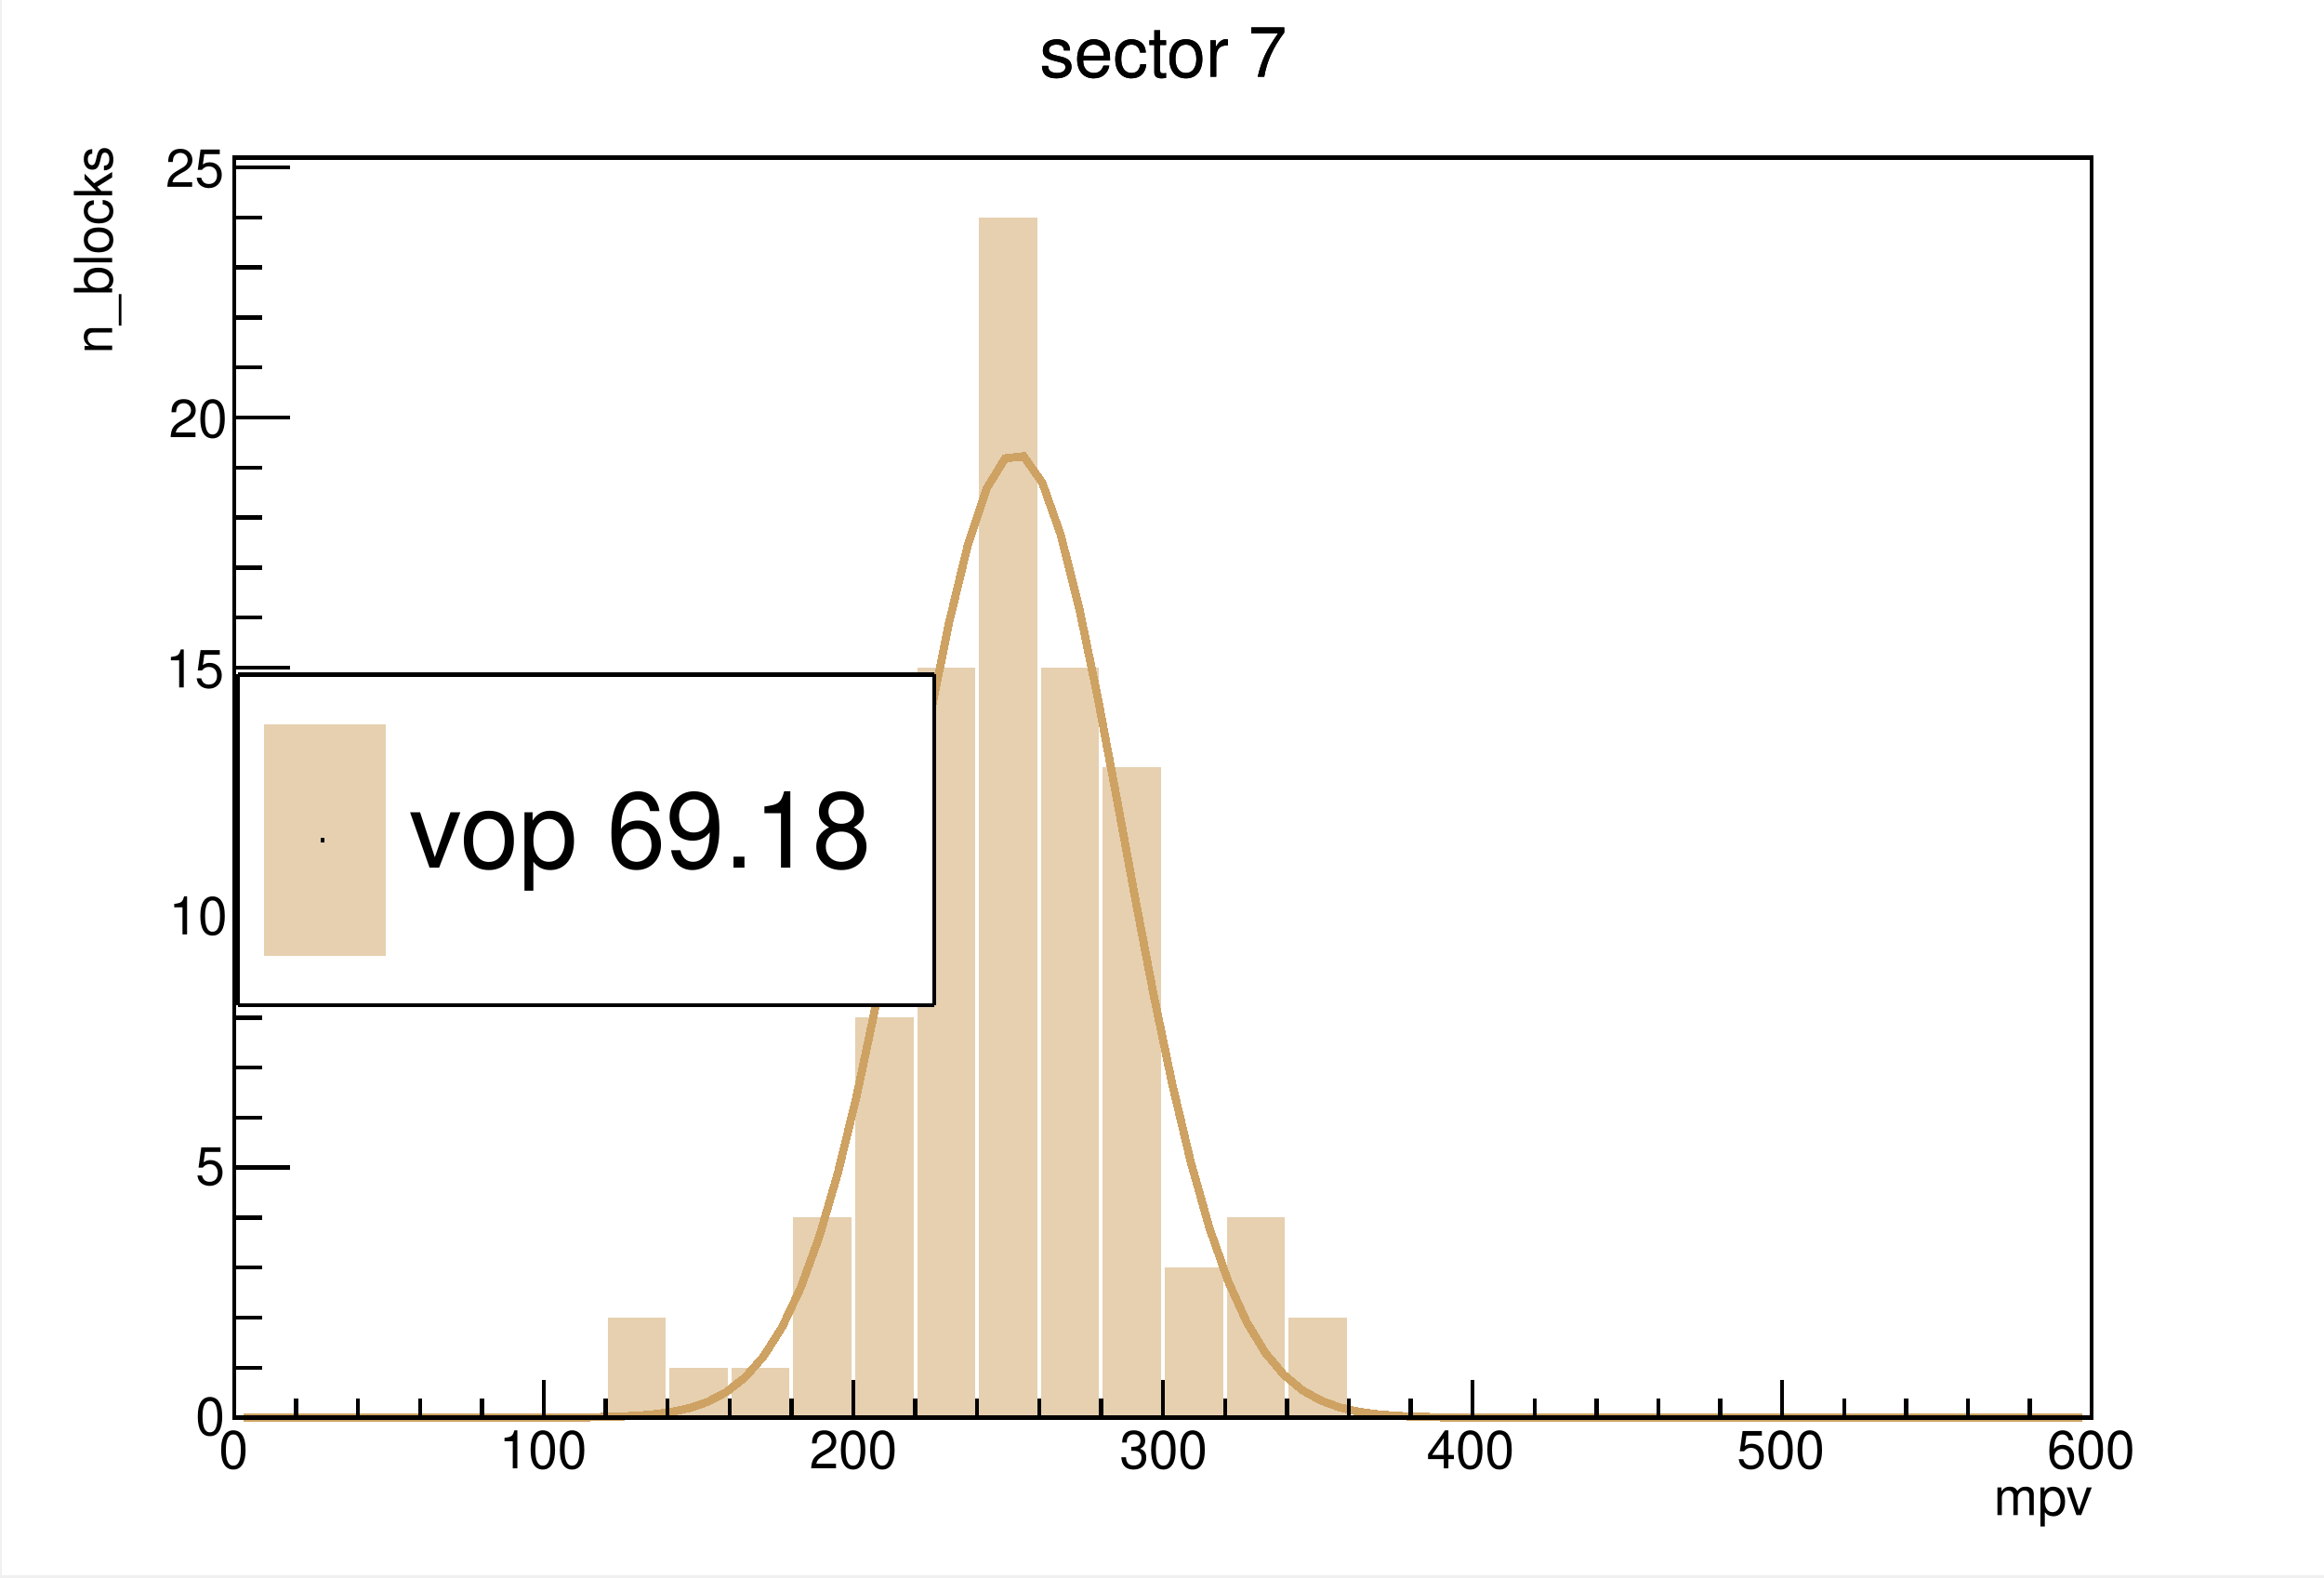
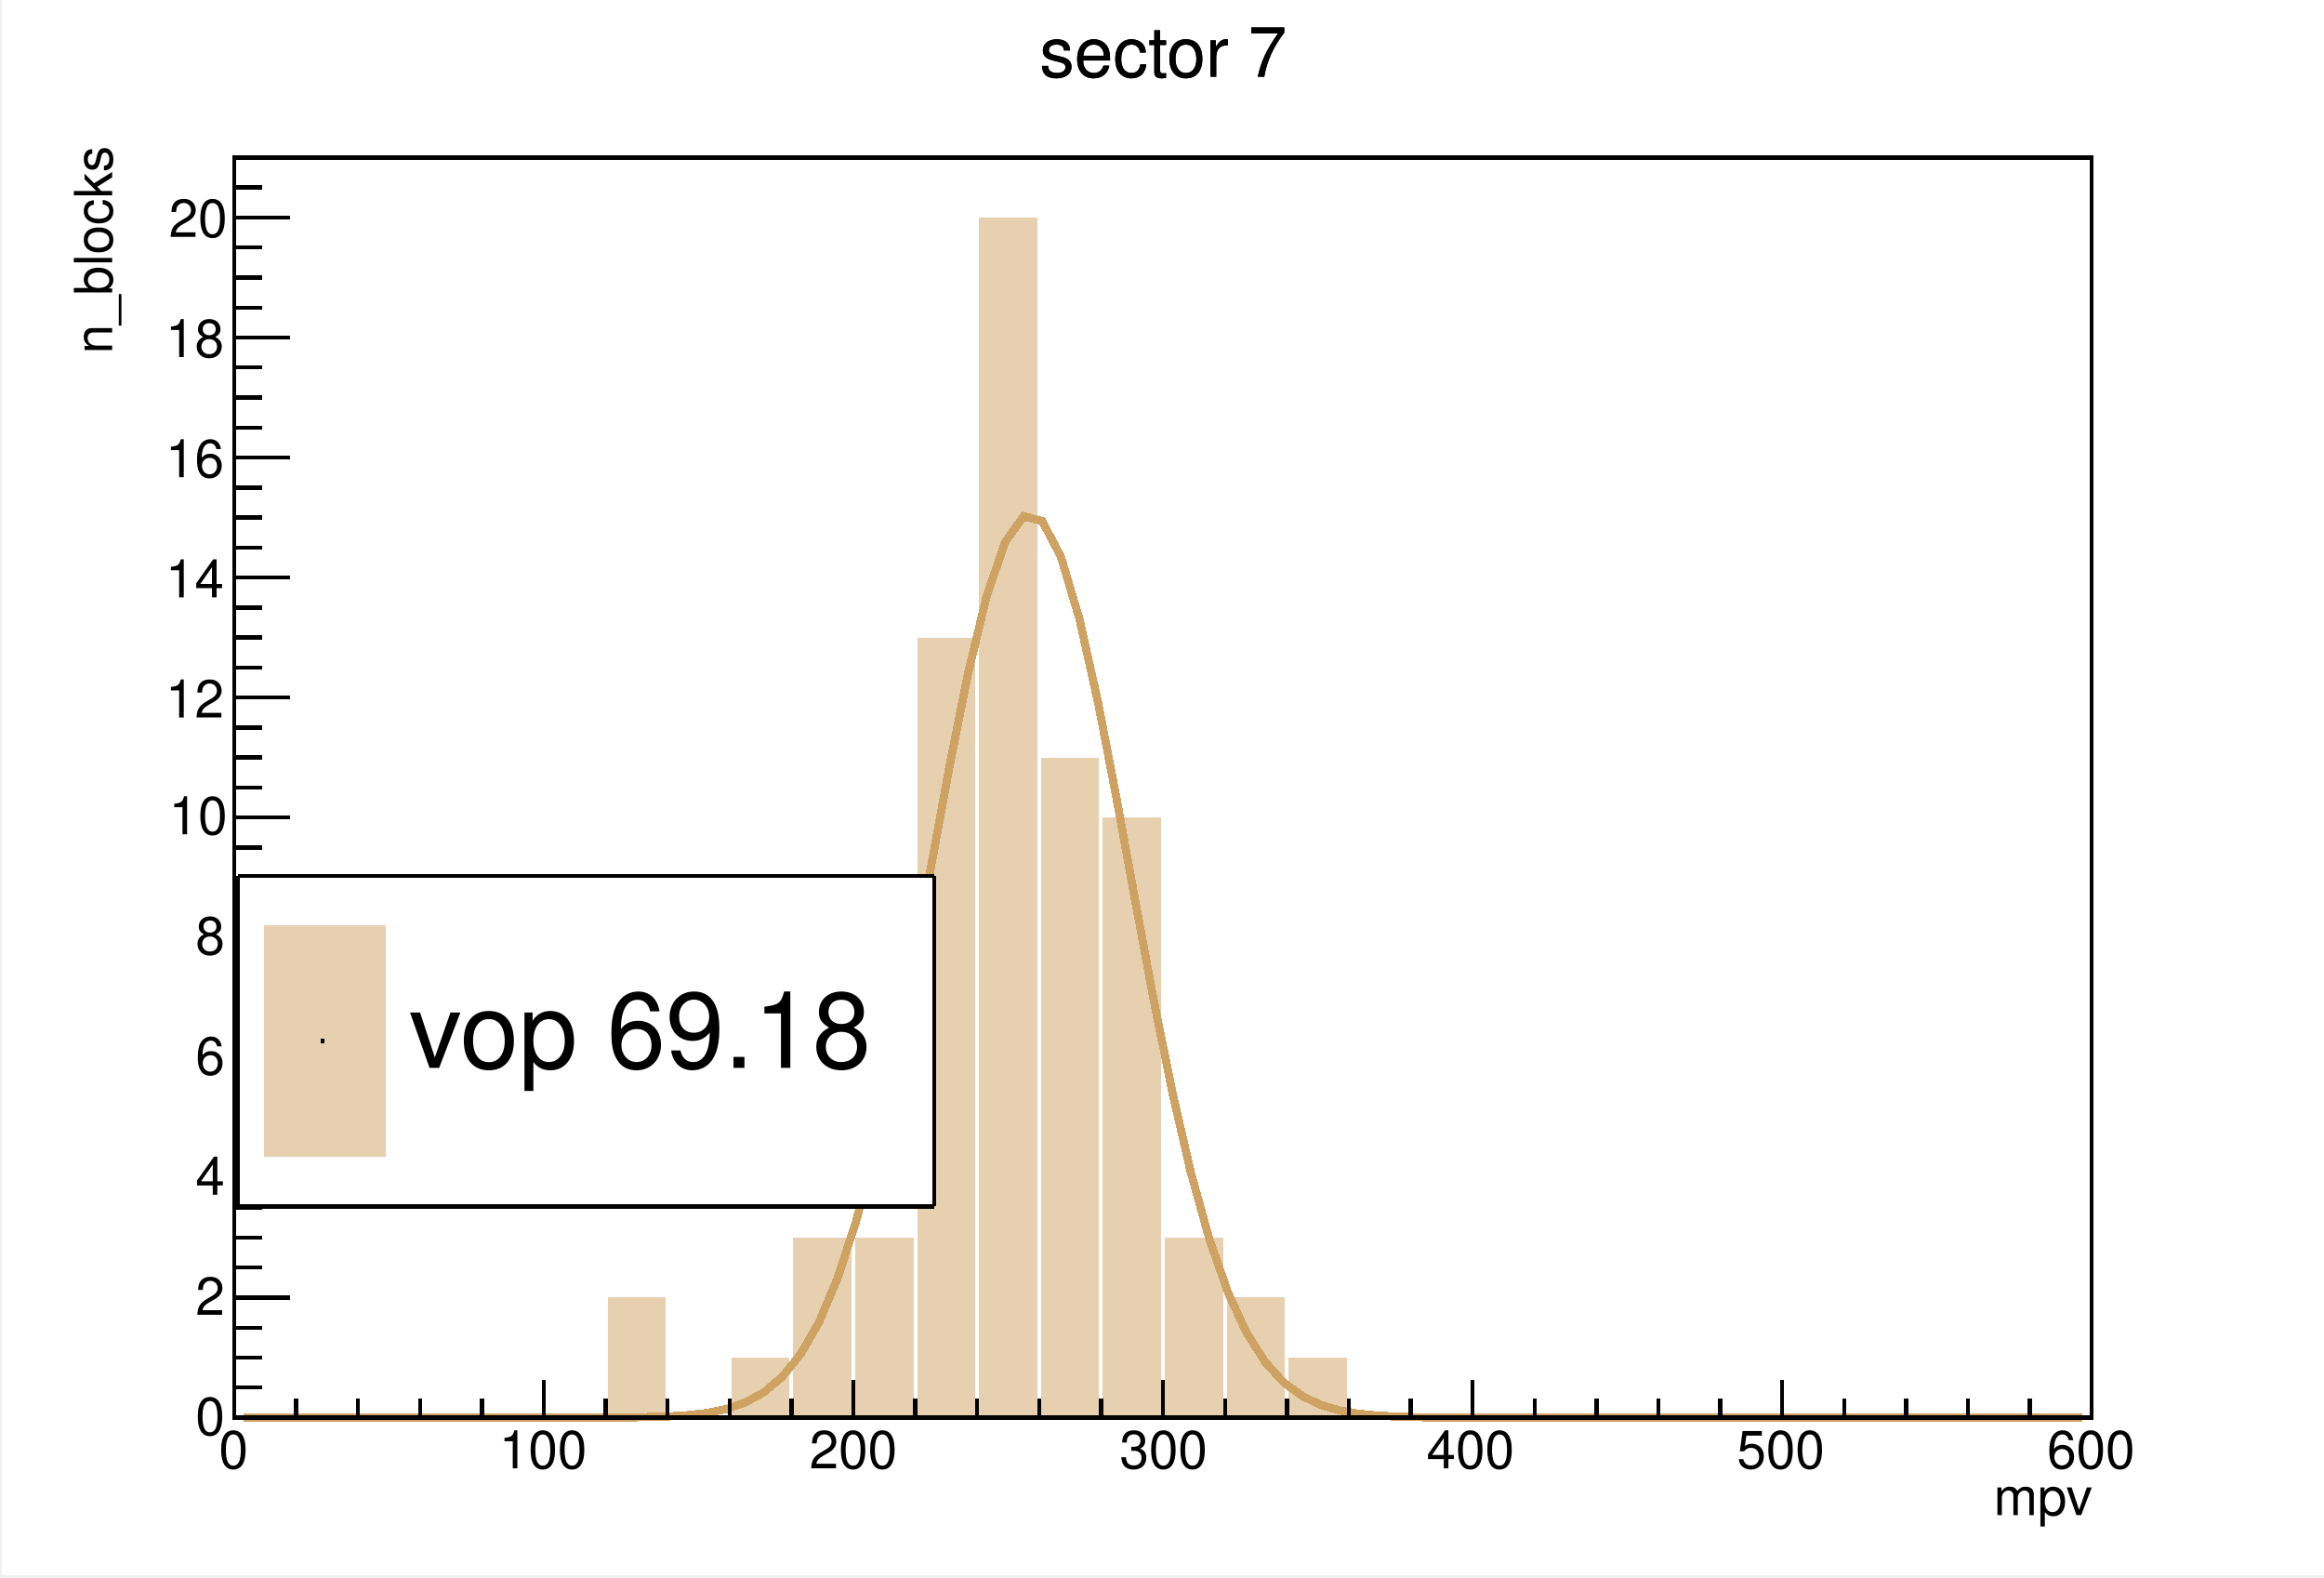
<svg xmlns="http://www.w3.org/2000/svg" width="567.429" height="384.969" viewBox="0 0 567.429 384.969" shape-rendering="crispEdges">
  <defs>
</defs>
  <rect x="0.5" y="0" width="566.929" height="384.469" fill="white" />
  <rect x="57.193" y="38.447" width="453.543" height="307.575" fill="white" />
  <rect x="57.193" y="38.447" width="453.543" height="307.575" fill="none" stroke="black" />
  <path d="M57.193,346.022h 453.543" fill="none" stroke="#000099" />
  <path d="M57.193,346.022h 453.543" fill="none" stroke="black" />
  <path d="M57.193,336.795v 9.227" fill="none" stroke="black" />
  <path d="M72.311,341.409v 4.614" fill="none" stroke="black" />
  <path d="M87.429,341.409v 4.614" fill="none" stroke="black" />
  <path d="M102.547,341.409v 4.614" fill="none" stroke="black" />
  <path d="M117.665,341.409v 4.614" fill="none" stroke="black" />
  <path d="M132.783,336.795v 9.227" fill="none" stroke="black" />
  <path d="M147.902,341.409v 4.614" fill="none" stroke="black" />
  <path d="M163.02,341.409v 4.614" fill="none" stroke="black" />
  <path d="M178.138,341.409v 4.614" fill="none" stroke="black" />
  <path d="M193.256,341.409v 4.614" fill="none" stroke="black" />
  <path d="M208.374,336.795v 9.227" fill="none" stroke="black" />
  <path d="M223.492,341.409v 4.614" fill="none" stroke="black" />
  <path d="M238.61,341.409v 4.614" fill="none" stroke="black" />
  <path d="M253.728,341.409v 4.614" fill="none" stroke="black" />
  <path d="M268.846,341.409v 4.614" fill="none" stroke="black" />
  <path d="M283.965,336.795v 9.227" fill="none" stroke="black" />
  <path d="M299.083,341.409v 4.614" fill="none" stroke="black" />
  <path d="M314.201,341.409v 4.614" fill="none" stroke="black" />
  <path d="M329.319,341.409v 4.614" fill="none" stroke="black" />
  <path d="M344.437,341.409v 4.614" fill="none" stroke="black" />
  <path d="M359.555,336.795v 9.227" fill="none" stroke="black" />
  <path d="M374.673,341.409v 4.614" fill="none" stroke="black" />
  <path d="M389.791,341.409v 4.614" fill="none" stroke="black" />
  <path d="M404.909,341.409v 4.614" fill="none" stroke="black" />
  <path d="M420.028,341.409v 4.614" fill="none" stroke="black" />
  <path d="M435.146,336.795v 9.227" fill="none" stroke="black" />
  <path d="M450.264,341.409v 4.614" fill="none" stroke="black" />
  <path d="M465.382,341.409v 4.614" fill="none" stroke="black" />
  <path d="M480.5,341.409v 4.614" fill="none" stroke="black" />
  <path d="M495.618,341.409v 4.614" fill="none" stroke="black" />
  <path d="M510.736,336.795v 9.227" fill="none" stroke="black" />
  <text xml:space="preserve" x="53.446" y="358.403" fill="black" font-size="12.845" font-family="Helvetica">0</text>
  <text xml:space="preserve" x="121.868" y="358.403" fill="black" font-size="12.845" font-family="Helvetica">100</text>
  <text xml:space="preserve" x="197.622" y="358.403" fill="black" font-size="12.845" font-family="Helvetica">200</text>
  <text xml:space="preserve" x="273.375" y="358.403" fill="black" font-size="12.845" font-family="Helvetica">300</text>
  <text xml:space="preserve" x="348.314" y="358.403" fill="black" font-size="12.845" font-family="Helvetica">400</text>
  <text xml:space="preserve" x="424.068" y="358.403" fill="black" font-size="12.845" font-family="Helvetica">500</text>
  <text xml:space="preserve" x="499.821" y="358.403" fill="black" font-size="12.845" font-family="Helvetica">600</text>
  <text xml:space="preserve" x="486.788" y="369.807" fill="black" font-size="12.845" font-family="Helvetica">mpv</text>
  <path d="M57.193,346.022v -307.575" fill="none" stroke="black" />
  <path d="M70.799,346.022h -13.606" fill="none" stroke="black" />
-   <path d="M63.996,333.817h -6.803" fill="none" stroke="black" />
-   <path d="M63.996,321.612h -6.803" fill="none" stroke="black" />
+   <path d="M63.996,338.699h -6.803" fill="none" stroke="black" />
+   <path d="M63.996,331.376h -6.803" fill="none" stroke="black" />
+   <path d="M63.996,324.053h -6.803" fill="none" stroke="black" />
+   <path d="M70.799,316.729h -13.606" fill="none" stroke="black" />
  <path d="M63.996,309.406h -6.803" fill="none" stroke="black" />
-   <path d="M63.996,297.201h -6.803" fill="none" stroke="black" />
-   <path d="M70.799,284.995h -13.606" fill="none" stroke="black" />
+   <path d="M63.996,302.083h -6.803" fill="none" stroke="black" />
+   <path d="M63.996,294.76h -6.803" fill="none" stroke="black" />
+   <path d="M70.799,287.436h -13.606" fill="none" stroke="black" />
+   <path d="M63.996,280.113h -6.803" fill="none" stroke="black" />
  <path d="M63.996,272.79h -6.803" fill="none" stroke="black" />
-   <path d="M63.996,260.585h -6.803" fill="none" stroke="black" />
-   <path d="M63.996,248.379h -6.803" fill="none" stroke="black" />
+   <path d="M63.996,265.467h -6.803" fill="none" stroke="black" />
+   <path d="M70.799,258.144h -13.606" fill="none" stroke="black" />
+   <path d="M63.996,250.82h -6.803" fill="none" stroke="black" />
+   <path d="M63.996,243.497h -6.803" fill="none" stroke="black" />
  <path d="M63.996,236.174h -6.803" fill="none" stroke="black" />
-   <path d="M70.799,223.969h -13.606" fill="none" stroke="black" />
-   <path d="M63.996,211.763h -6.803" fill="none" stroke="black" />
-   <path d="M63.996,199.558h -6.803" fill="none" stroke="black" />
-   <path d="M63.996,187.352h -6.803" fill="none" stroke="black" />
-   <path d="M63.996,175.147h -6.803" fill="none" stroke="black" />
-   <path d="M70.799,162.942h -13.606" fill="none" stroke="black" />
-   <path d="M63.996,150.736h -6.803" fill="none" stroke="black" />
-   <path d="M63.996,138.531h -6.803" fill="none" stroke="black" />
+   <path d="M70.799,228.851h -13.606" fill="none" stroke="black" />
+   <path d="M63.996,221.527h -6.803" fill="none" stroke="black" />
+   <path d="M63.996,214.204h -6.803" fill="none" stroke="black" />
+   <path d="M63.996,206.881h -6.803" fill="none" stroke="black" />
+   <path d="M70.799,199.558h -13.606" fill="none" stroke="black" />
+   <path d="M63.996,192.235h -6.803" fill="none" stroke="black" />
+   <path d="M63.996,184.911h -6.803" fill="none" stroke="black" />
+   <path d="M63.996,177.588h -6.803" fill="none" stroke="black" />
+   <path d="M70.799,170.265h -13.606" fill="none" stroke="black" />
+   <path d="M63.996,162.942h -6.803" fill="none" stroke="black" />
+   <path d="M63.996,155.618h -6.803" fill="none" stroke="black" />
+   <path d="M63.996,148.295h -6.803" fill="none" stroke="black" />
+   <path d="M70.799,140.972h -13.606" fill="none" stroke="black" />
+   <path d="M63.996,133.649h -6.803" fill="none" stroke="black" />
  <path d="M63.996,126.326h -6.803" fill="none" stroke="black" />
-   <path d="M63.996,114.12h -6.803" fill="none" stroke="black" />
-   <path d="M70.799,101.915h -13.606" fill="none" stroke="black" />
+   <path d="M63.996,119.002h -6.803" fill="none" stroke="black" />
+   <path d="M70.799,111.679h -13.606" fill="none" stroke="black" />
+   <path d="M63.996,104.356h -6.803" fill="none" stroke="black" />
+   <path d="M63.996,97.033h -6.803" fill="none" stroke="black" />
  <path d="M63.996,89.71h -6.803" fill="none" stroke="black" />
-   <path d="M63.996,77.504h -6.803" fill="none" stroke="black" />
-   <path d="M63.996,65.299h -6.803" fill="none" stroke="black" />
-   <path d="M63.996,53.093h -6.803" fill="none" stroke="black" />
-   <path d="M70.799,40.888h -13.606" fill="none" stroke="black" />
-   <path d="M70.799,40.888h -13.606" fill="none" stroke="black" />
+   <path d="M70.799,82.386h -13.606" fill="none" stroke="black" />
+   <path d="M63.996,75.063h -6.803" fill="none" stroke="black" />
+   <path d="M63.996,67.74h -6.803" fill="none" stroke="black" />
+   <path d="M63.996,60.417h -6.803" fill="none" stroke="black" />
+   <path d="M70.799,53.093h -13.606" fill="none" stroke="black" />
+   <path d="M70.799,53.093h -13.606" fill="none" stroke="black" />
+   <path d="M63.996,45.77h -6.803" fill="none" stroke="black" />
+   <path d="M63.996,38.447h -6.803" fill="none" stroke="black" />
  <text xml:space="preserve" x="47.744" y="350.258" fill="black" font-size="12.845" font-family="Helvetica">0</text>
-   <text xml:space="preserve" x="47.744" y="289.166" fill="black" font-size="12.845" font-family="Helvetica">5</text>
-   <text xml:space="preserve" x="41.228" y="228.075" fill="black" font-size="12.845" font-family="Helvetica">10</text>
-   <text xml:space="preserve" x="40.413" y="167.798" fill="black" font-size="12.845" font-family="Helvetica">15</text>
-   <text xml:space="preserve" x="41.228" y="106.706" fill="black" font-size="12.845" font-family="Helvetica">20</text>
-   <text xml:space="preserve" x="40.413" y="45.615" fill="black" font-size="12.845" font-family="Helvetica">25</text>
+   <text xml:space="preserve" x="47.744" y="320.934" fill="black" font-size="12.845" font-family="Helvetica">2</text>
+   <text xml:space="preserve" x="47.744" y="291.61" fill="black" font-size="12.845" font-family="Helvetica">4</text>
+   <text xml:space="preserve" x="47.744" y="262.286" fill="black" font-size="12.845" font-family="Helvetica">6</text>
+   <text xml:space="preserve" x="47.744" y="232.962" fill="black" font-size="12.845" font-family="Helvetica">8</text>
+   <text xml:space="preserve" x="41.228" y="203.638" fill="black" font-size="12.845" font-family="Helvetica">10</text>
+   <text xml:space="preserve" x="40.413" y="175.129" fill="black" font-size="12.845" font-family="Helvetica">12</text>
+   <text xml:space="preserve" x="40.413" y="145.805" fill="black" font-size="12.845" font-family="Helvetica">14</text>
+   <text xml:space="preserve" x="40.413" y="116.481" fill="black" font-size="12.845" font-family="Helvetica">16</text>
+   <text xml:space="preserve" x="40.413" y="87.157" fill="black" font-size="12.845" font-family="Helvetica">18</text>
+   <text xml:space="preserve" x="41.228" y="57.833" fill="black" font-size="12.845" font-family="Helvetica">20</text>
  <g transform="rotate(-90,27.3803,86.3427)">
    <text xml:space="preserve" x="27.38" y="86.343" fill="black" font-size="12.845" font-family="Helvetica">n_blocks</text>
  </g>
  <text xml:space="preserve" x="253.826" y="18.735" fill="black" font-size="16.99" font-family="Helvetica">sector 7</text>
  <rect x="57.647" y="346.022" width="14.211" height="0" fill="#cea262" fill-opacity="0.50" stroke-opacity="0.50" />
  <rect x="72.765" y="346.022" width="14.211" height="0" fill="#cea262" fill-opacity="0.50" stroke-opacity="0.50" />
  <rect x="87.883" y="346.022" width="14.211" height="0" fill="#cea262" fill-opacity="0.50" stroke-opacity="0.50" />
  <rect x="103.001" y="346.022" width="14.211" height="0" fill="#cea262" fill-opacity="0.50" stroke-opacity="0.50" />
  <rect x="118.119" y="346.022" width="14.211" height="0" fill="#cea262" fill-opacity="0.50" stroke-opacity="0.50" />
  <rect x="133.237" y="346.022" width="14.211" height="0" fill="#cea262" fill-opacity="0.50" stroke-opacity="0.50" />
-   <rect x="148.355" y="321.612" width="14.211" height="24.411" fill="#cea262" fill-opacity="0.50" stroke-opacity="0.50" />
-   <rect x="163.473" y="333.817" width="14.211" height="12.205" fill="#cea262" fill-opacity="0.50" stroke-opacity="0.50" />
-   <rect x="178.591" y="333.817" width="14.211" height="12.205" fill="#cea262" fill-opacity="0.50" stroke-opacity="0.50" />
-   <rect x="193.709" y="297.201" width="14.211" height="48.822" fill="#cea262" fill-opacity="0.50" stroke-opacity="0.50" />
-   <rect x="208.828" y="248.379" width="14.211" height="97.643" fill="#cea262" fill-opacity="0.50" stroke-opacity="0.50" />
-   <rect x="223.946" y="162.942" width="14.211" height="183.081" fill="#cea262" fill-opacity="0.50" stroke-opacity="0.50" />
+   <rect x="148.355" y="316.729" width="14.211" height="29.293" fill="#cea262" fill-opacity="0.50" stroke-opacity="0.50" />
+   <rect x="163.473" y="346.022" width="14.211" height="0" fill="#cea262" fill-opacity="0.50" stroke-opacity="0.50" />
+   <rect x="178.591" y="331.376" width="14.211" height="14.646" fill="#cea262" fill-opacity="0.50" stroke-opacity="0.50" />
+   <rect x="193.709" y="302.083" width="14.211" height="43.939" fill="#cea262" fill-opacity="0.50" stroke-opacity="0.50" />
+   <rect x="208.828" y="302.083" width="14.211" height="43.939" fill="#cea262" fill-opacity="0.50" stroke-opacity="0.50" />
+   <rect x="223.946" y="155.618" width="14.211" height="190.404" fill="#cea262" fill-opacity="0.50" stroke-opacity="0.50" />
  <rect x="239.064" y="53.093" width="14.211" height="292.929" fill="#cea262" fill-opacity="0.50" stroke-opacity="0.50" />
-   <rect x="254.182" y="162.942" width="14.211" height="183.081" fill="#cea262" fill-opacity="0.50" stroke-opacity="0.50" />
-   <rect x="269.3" y="187.352" width="14.211" height="158.67" fill="#cea262" fill-opacity="0.50" stroke-opacity="0.50" />
-   <rect x="284.418" y="309.406" width="14.211" height="36.616" fill="#cea262" fill-opacity="0.50" stroke-opacity="0.50" />
-   <rect x="299.536" y="297.201" width="14.211" height="48.822" fill="#cea262" fill-opacity="0.50" stroke-opacity="0.50" />
-   <rect x="314.654" y="321.612" width="14.211" height="24.411" fill="#cea262" fill-opacity="0.50" stroke-opacity="0.50" />
+   <rect x="254.182" y="184.911" width="14.211" height="161.111" fill="#cea262" fill-opacity="0.50" stroke-opacity="0.50" />
+   <rect x="269.3" y="199.558" width="14.211" height="146.464" fill="#cea262" fill-opacity="0.50" stroke-opacity="0.50" />
+   <rect x="284.418" y="302.083" width="14.211" height="43.939" fill="#cea262" fill-opacity="0.50" stroke-opacity="0.50" />
+   <rect x="299.536" y="316.729" width="14.211" height="29.293" fill="#cea262" fill-opacity="0.50" stroke-opacity="0.50" />
+   <rect x="314.654" y="331.376" width="14.211" height="14.646" fill="#cea262" fill-opacity="0.50" stroke-opacity="0.50" />
  <rect x="329.772" y="346.022" width="14.211" height="0" fill="#cea262" fill-opacity="0.50" stroke-opacity="0.50" />
  <rect x="344.891" y="346.022" width="14.211" height="0" fill="#cea262" fill-opacity="0.50" stroke-opacity="0.50" />
  <rect x="360.009" y="346.022" width="14.211" height="0" fill="#cea262" fill-opacity="0.50" stroke-opacity="0.50" />
  <rect x="375.127" y="346.022" width="14.211" height="0" fill="#cea262" fill-opacity="0.50" stroke-opacity="0.50" />
  <rect x="390.245" y="346.022" width="14.211" height="0" fill="#cea262" fill-opacity="0.50" stroke-opacity="0.50" />
  <rect x="405.363" y="346.022" width="14.211" height="0" fill="#cea262" fill-opacity="0.50" stroke-opacity="0.50" />
  <rect x="420.481" y="346.022" width="14.211" height="0" fill="#cea262" fill-opacity="0.50" stroke-opacity="0.50" />
  <rect x="435.599" y="346.022" width="14.211" height="0" fill="#cea262" fill-opacity="0.50" stroke-opacity="0.50" />
  <rect x="450.717" y="346.022" width="14.211" height="0" fill="#cea262" fill-opacity="0.50" stroke-opacity="0.50" />
  <rect x="465.835" y="346.022" width="14.211" height="0" fill="#cea262" fill-opacity="0.50" stroke-opacity="0.50" />
  <rect x="480.954" y="346.022" width="14.211" height="0" fill="#cea262" fill-opacity="0.50" stroke-opacity="0.50" />
  <rect x="496.072" y="346.022" width="14.211" height="0" fill="#cea262" fill-opacity="0.50" stroke-opacity="0.50" />
-   <path d="M59.461,346.022h 77.102l 4.535, -0.058l 4.535, -0.057l 4.535, -0.108l 4.535, -0.196l 4.535, -0.345l 4.535, -0.588l 4.535, -0.969l 4.535, -1.547l 4.535, -2.388l 4.535, -3.564l 4.535, -5.14l  4.535, -7.159l 4.535, -9.621l 4.535, -12.464l 4.535, -15.544l 4.535, -18.63l 4.535, -21.409l 4.535, -23.512l 4.535, -24.563l 4.535, -24.23l 4.535, -22.298l 4.535, -18.716l 4.535, -13.633l 4.535, -7.395l  4.535, -0.511l 4.535, 6.418l 4.535, 12.784l 4.535, 18.062l 4.535, 21.877l 4.535, 24.051l 4.535, 24.607l 4.535, 23.74" fill="none" stroke="#cea262" stroke-width="2" />
-   <path d="M281.697,242.914l 4.535, 21.767l 4.535, 19.063l 4.535, 16.001l 4.535, 12.903l 4.535, 10.015l 4.535, 7.492l 4.535, 5.407l 4.535, 3.768l 4.535, 2.537l 4.535, 1.652l 4.535, 1.04l 4.535, 0.634l  4.535, 0.374l 4.535, 0.213l 4.535, 0.118l 4.535, 0.063l 4.535, 0.033l 4.535, 0.031h 140.598" fill="none" stroke="#cea262" stroke-width="2" />
+   <path d="M59.461,346.022h 86.173l 4.535, -0.037l 4.535, -0.042l 4.535, -0.085l 4.535, -0.163l 4.535, -0.303l 4.535, -0.543l 4.535, -0.936l 4.535, -1.553l 4.535, -2.478l 4.535, -3.803l 4.535,  -5.606l 4.535, -7.935l 4.535, -10.77l 4.535, -14l 4.535, -17.396l 4.535, -20.611l 4.535, -23.203l 4.535, -24.692l 4.535, -24.635l 4.535, -22.728l 4.535, -18.881l 4.535, -13.275l 4.535, -6.359l 4.535,  1.205l 4.535, 8.644l 4.535, 15.211l 4.535, 20.298l 4.535, 23.54l 4.535, 24.842l 4.535, 24.37" fill="none" stroke="#cea262" stroke-width="2" />
+   <path d="M281.697,244.096l 4.535, 22.482l 4.535, 19.642l 4.535, 16.326l 4.535, 12.95l 4.535, 9.826l 4.535, 7.144l 4.535, 4.982l 4.535, 3.337l 4.535, 2.148l 4.535, 1.329l 4.535, 0.792l 4.535, 0.454l  4.535, 0.251l 4.535, 0.133l 4.535, 0.068l 4.535, 0.063h 149.669" fill="none" stroke="#cea262" stroke-width="2" />
  <path d="M503.933,346.022h 4.535" fill="none" stroke="#cea262" stroke-width="2" />
  <path d="M57.193,346.022h 453.543" fill="none" stroke="black" />
  <path d="M57.193,336.795v 9.227" fill="none" stroke="black" />
  <path d="M72.311,341.409v 4.614" fill="none" stroke="black" />
  <path d="M87.429,341.409v 4.614" fill="none" stroke="black" />
  <path d="M102.547,341.409v 4.614" fill="none" stroke="black" />
  <path d="M117.665,341.409v 4.614" fill="none" stroke="black" />
  <path d="M132.783,336.795v 9.227" fill="none" stroke="black" />
  <path d="M147.902,341.409v 4.614" fill="none" stroke="black" />
  <path d="M163.02,341.409v 4.614" fill="none" stroke="black" />
  <path d="M178.138,341.409v 4.614" fill="none" stroke="black" />
  <path d="M193.256,341.409v 4.614" fill="none" stroke="black" />
  <path d="M208.374,336.795v 9.227" fill="none" stroke="black" />
  <path d="M223.492,341.409v 4.614" fill="none" stroke="black" />
  <path d="M238.61,341.409v 4.614" fill="none" stroke="black" />
  <path d="M253.728,341.409v 4.614" fill="none" stroke="black" />
  <path d="M268.846,341.409v 4.614" fill="none" stroke="black" />
  <path d="M283.965,336.795v 9.227" fill="none" stroke="black" />
  <path d="M299.083,341.409v 4.614" fill="none" stroke="black" />
  <path d="M314.201,341.409v 4.614" fill="none" stroke="black" />
  <path d="M329.319,341.409v 4.614" fill="none" stroke="black" />
  <path d="M344.437,341.409v 4.614" fill="none" stroke="black" />
  <path d="M359.555,336.795v 9.227" fill="none" stroke="black" />
  <path d="M374.673,341.409v 4.614" fill="none" stroke="black" />
  <path d="M389.791,341.409v 4.614" fill="none" stroke="black" />
  <path d="M404.909,341.409v 4.614" fill="none" stroke="black" />
  <path d="M420.028,341.409v 4.614" fill="none" stroke="black" />
  <path d="M435.146,336.795v 9.227" fill="none" stroke="black" />
  <path d="M450.264,341.409v 4.614" fill="none" stroke="black" />
  <path d="M465.382,341.409v 4.614" fill="none" stroke="black" />
  <path d="M480.5,341.409v 4.614" fill="none" stroke="black" />
  <path d="M495.618,341.409v 4.614" fill="none" stroke="black" />
  <path d="M510.736,336.795v 9.227" fill="none" stroke="black" />
  <path d="M57.193,346.022v -307.575" fill="none" stroke="black" />
  <path d="M70.799,346.022h -13.606" fill="none" stroke="black" />
-   <path d="M63.996,333.817h -6.803" fill="none" stroke="black" />
-   <path d="M63.996,321.612h -6.803" fill="none" stroke="black" />
+   <path d="M63.996,338.699h -6.803" fill="none" stroke="black" />
+   <path d="M63.996,331.376h -6.803" fill="none" stroke="black" />
+   <path d="M63.996,324.053h -6.803" fill="none" stroke="black" />
+   <path d="M70.799,316.729h -13.606" fill="none" stroke="black" />
  <path d="M63.996,309.406h -6.803" fill="none" stroke="black" />
-   <path d="M63.996,297.201h -6.803" fill="none" stroke="black" />
-   <path d="M70.799,284.995h -13.606" fill="none" stroke="black" />
+   <path d="M63.996,302.083h -6.803" fill="none" stroke="black" />
+   <path d="M63.996,294.76h -6.803" fill="none" stroke="black" />
+   <path d="M70.799,287.436h -13.606" fill="none" stroke="black" />
+   <path d="M63.996,280.113h -6.803" fill="none" stroke="black" />
  <path d="M63.996,272.79h -6.803" fill="none" stroke="black" />
-   <path d="M63.996,260.585h -6.803" fill="none" stroke="black" />
-   <path d="M63.996,248.379h -6.803" fill="none" stroke="black" />
+   <path d="M63.996,265.467h -6.803" fill="none" stroke="black" />
+   <path d="M70.799,258.144h -13.606" fill="none" stroke="black" />
+   <path d="M63.996,250.82h -6.803" fill="none" stroke="black" />
+   <path d="M63.996,243.497h -6.803" fill="none" stroke="black" />
  <path d="M63.996,236.174h -6.803" fill="none" stroke="black" />
-   <path d="M70.799,223.969h -13.606" fill="none" stroke="black" />
-   <path d="M63.996,211.763h -6.803" fill="none" stroke="black" />
-   <path d="M63.996,199.558h -6.803" fill="none" stroke="black" />
-   <path d="M63.996,187.352h -6.803" fill="none" stroke="black" />
-   <path d="M63.996,175.147h -6.803" fill="none" stroke="black" />
-   <path d="M70.799,162.942h -13.606" fill="none" stroke="black" />
-   <path d="M63.996,150.736h -6.803" fill="none" stroke="black" />
-   <path d="M63.996,138.531h -6.803" fill="none" stroke="black" />
+   <path d="M70.799,228.851h -13.606" fill="none" stroke="black" />
+   <path d="M63.996,221.527h -6.803" fill="none" stroke="black" />
+   <path d="M63.996,214.204h -6.803" fill="none" stroke="black" />
+   <path d="M63.996,206.881h -6.803" fill="none" stroke="black" />
+   <path d="M70.799,199.558h -13.606" fill="none" stroke="black" />
+   <path d="M63.996,192.235h -6.803" fill="none" stroke="black" />
+   <path d="M63.996,184.911h -6.803" fill="none" stroke="black" />
+   <path d="M63.996,177.588h -6.803" fill="none" stroke="black" />
+   <path d="M70.799,170.265h -13.606" fill="none" stroke="black" />
+   <path d="M63.996,162.942h -6.803" fill="none" stroke="black" />
+   <path d="M63.996,155.618h -6.803" fill="none" stroke="black" />
+   <path d="M63.996,148.295h -6.803" fill="none" stroke="black" />
+   <path d="M70.799,140.972h -13.606" fill="none" stroke="black" />
+   <path d="M63.996,133.649h -6.803" fill="none" stroke="black" />
  <path d="M63.996,126.326h -6.803" fill="none" stroke="black" />
-   <path d="M63.996,114.12h -6.803" fill="none" stroke="black" />
-   <path d="M70.799,101.915h -13.606" fill="none" stroke="black" />
+   <path d="M63.996,119.002h -6.803" fill="none" stroke="black" />
+   <path d="M70.799,111.679h -13.606" fill="none" stroke="black" />
+   <path d="M63.996,104.356h -6.803" fill="none" stroke="black" />
+   <path d="M63.996,97.033h -6.803" fill="none" stroke="black" />
  <path d="M63.996,89.71h -6.803" fill="none" stroke="black" />
-   <path d="M63.996,77.504h -6.803" fill="none" stroke="black" />
-   <path d="M63.996,65.299h -6.803" fill="none" stroke="black" />
-   <path d="M63.996,53.093h -6.803" fill="none" stroke="black" />
-   <path d="M70.799,40.888h -13.606" fill="none" stroke="black" />
-   <path d="M70.799,40.888h -13.606" fill="none" stroke="black" />
-   <rect x="58.014" y="164.667" width="170.079" height="80.739" fill="white" />
-   <path d="M58.014,245.406h 170.079" fill="none" stroke="black" />
-   <path d="M228.093,245.406v -80.739" fill="none" stroke="black" />
-   <path d="M228.093,164.667h -170.079" fill="none" stroke="black" />
-   <path d="M58.014,164.667v 80.739" fill="none" stroke="black" />
-   <text xml:space="preserve" x="99.876" y="211.784" fill="black" font-size="25.785" font-family="Helvetica">vop 69.18</text>
-   <path d="M64.392,233.295h 29.764v -56.517h -29.764z" fill="#cea262" fill-opacity="0.50" stroke-opacity="0.50" />
-   <path d="M64.392,205.037h 29.764" fill="none" stroke="#cea262" fill-opacity="0.00" stroke-opacity="0.00" />
+   <path d="M70.799,82.386h -13.606" fill="none" stroke="black" />
+   <path d="M63.996,75.063h -6.803" fill="none" stroke="black" />
+   <path d="M63.996,67.74h -6.803" fill="none" stroke="black" />
+   <path d="M63.996,60.417h -6.803" fill="none" stroke="black" />
+   <path d="M70.799,53.093h -13.606" fill="none" stroke="black" />
+   <path d="M70.799,53.093h -13.606" fill="none" stroke="black" />
+   <path d="M63.996,45.77h -6.803" fill="none" stroke="black" />
+   <path d="M63.996,38.447h -6.803" fill="none" stroke="black" />
+   <rect x="58.014" y="213.749" width="170.079" height="80.739" fill="white" />
+   <path d="M58.014,294.487h 170.079" fill="none" stroke="black" />
+   <path d="M228.093,294.487v -80.739" fill="none" stroke="black" />
+   <path d="M228.093,213.749h -170.079" fill="none" stroke="black" />
+   <path d="M58.014,213.749v 80.739" fill="none" stroke="black" />
+   <text xml:space="preserve" x="99.876" y="260.657" fill="black" font-size="25.785" font-family="Helvetica">vop 69.18</text>
+   <path d="M64.392,282.376h 29.764v -56.517h -29.764z" fill="#cea262" fill-opacity="0.50" stroke-opacity="0.50" />
+   <path d="M64.392,254.118h 29.764" fill="none" stroke="#cea262" fill-opacity="0.00" stroke-opacity="0.00" />
  <g stroke="black" stroke-width="1" fill="none">
-     <line x1="78.274" y1="205.037" x2="79.274" y2="205.037" />
+     <line x1="78.274" y1="254.118" x2="79.274" y2="254.118" />
  </g>
  <text xml:space="preserve" x="253.826" y="18.735" fill="black" font-size="16.99" font-family="Helvetica">sector 7</text>
</svg>
